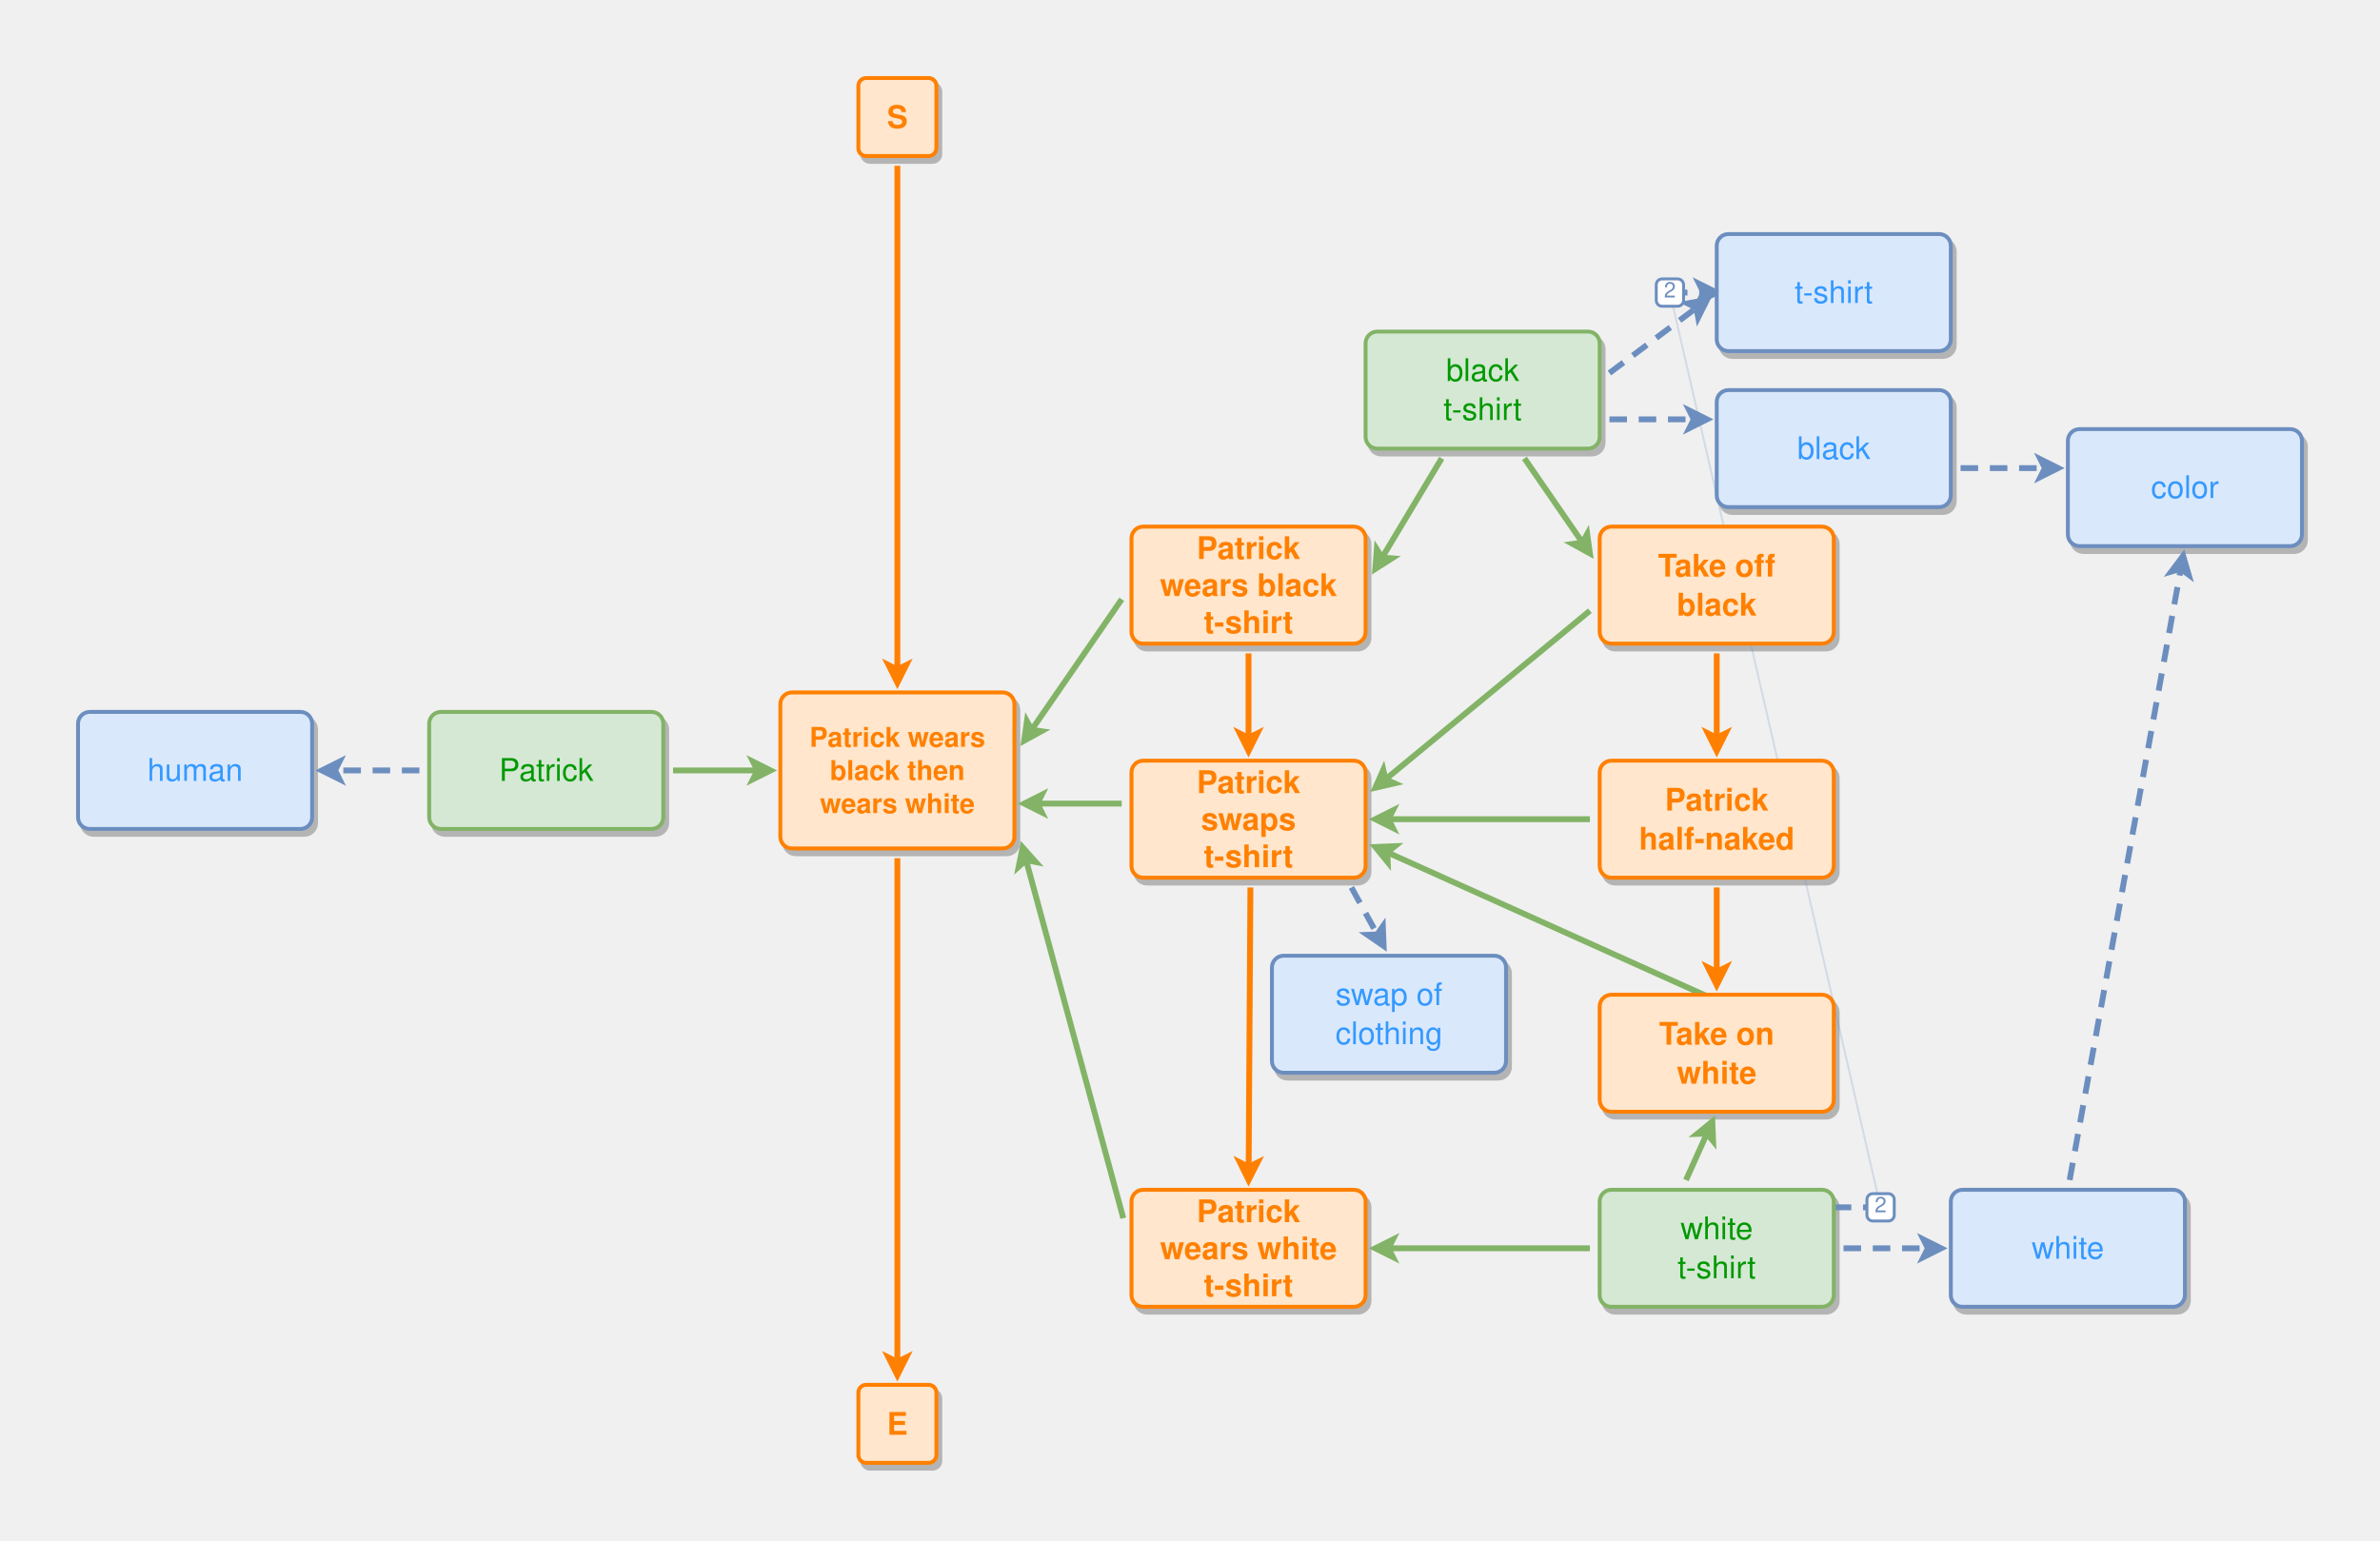
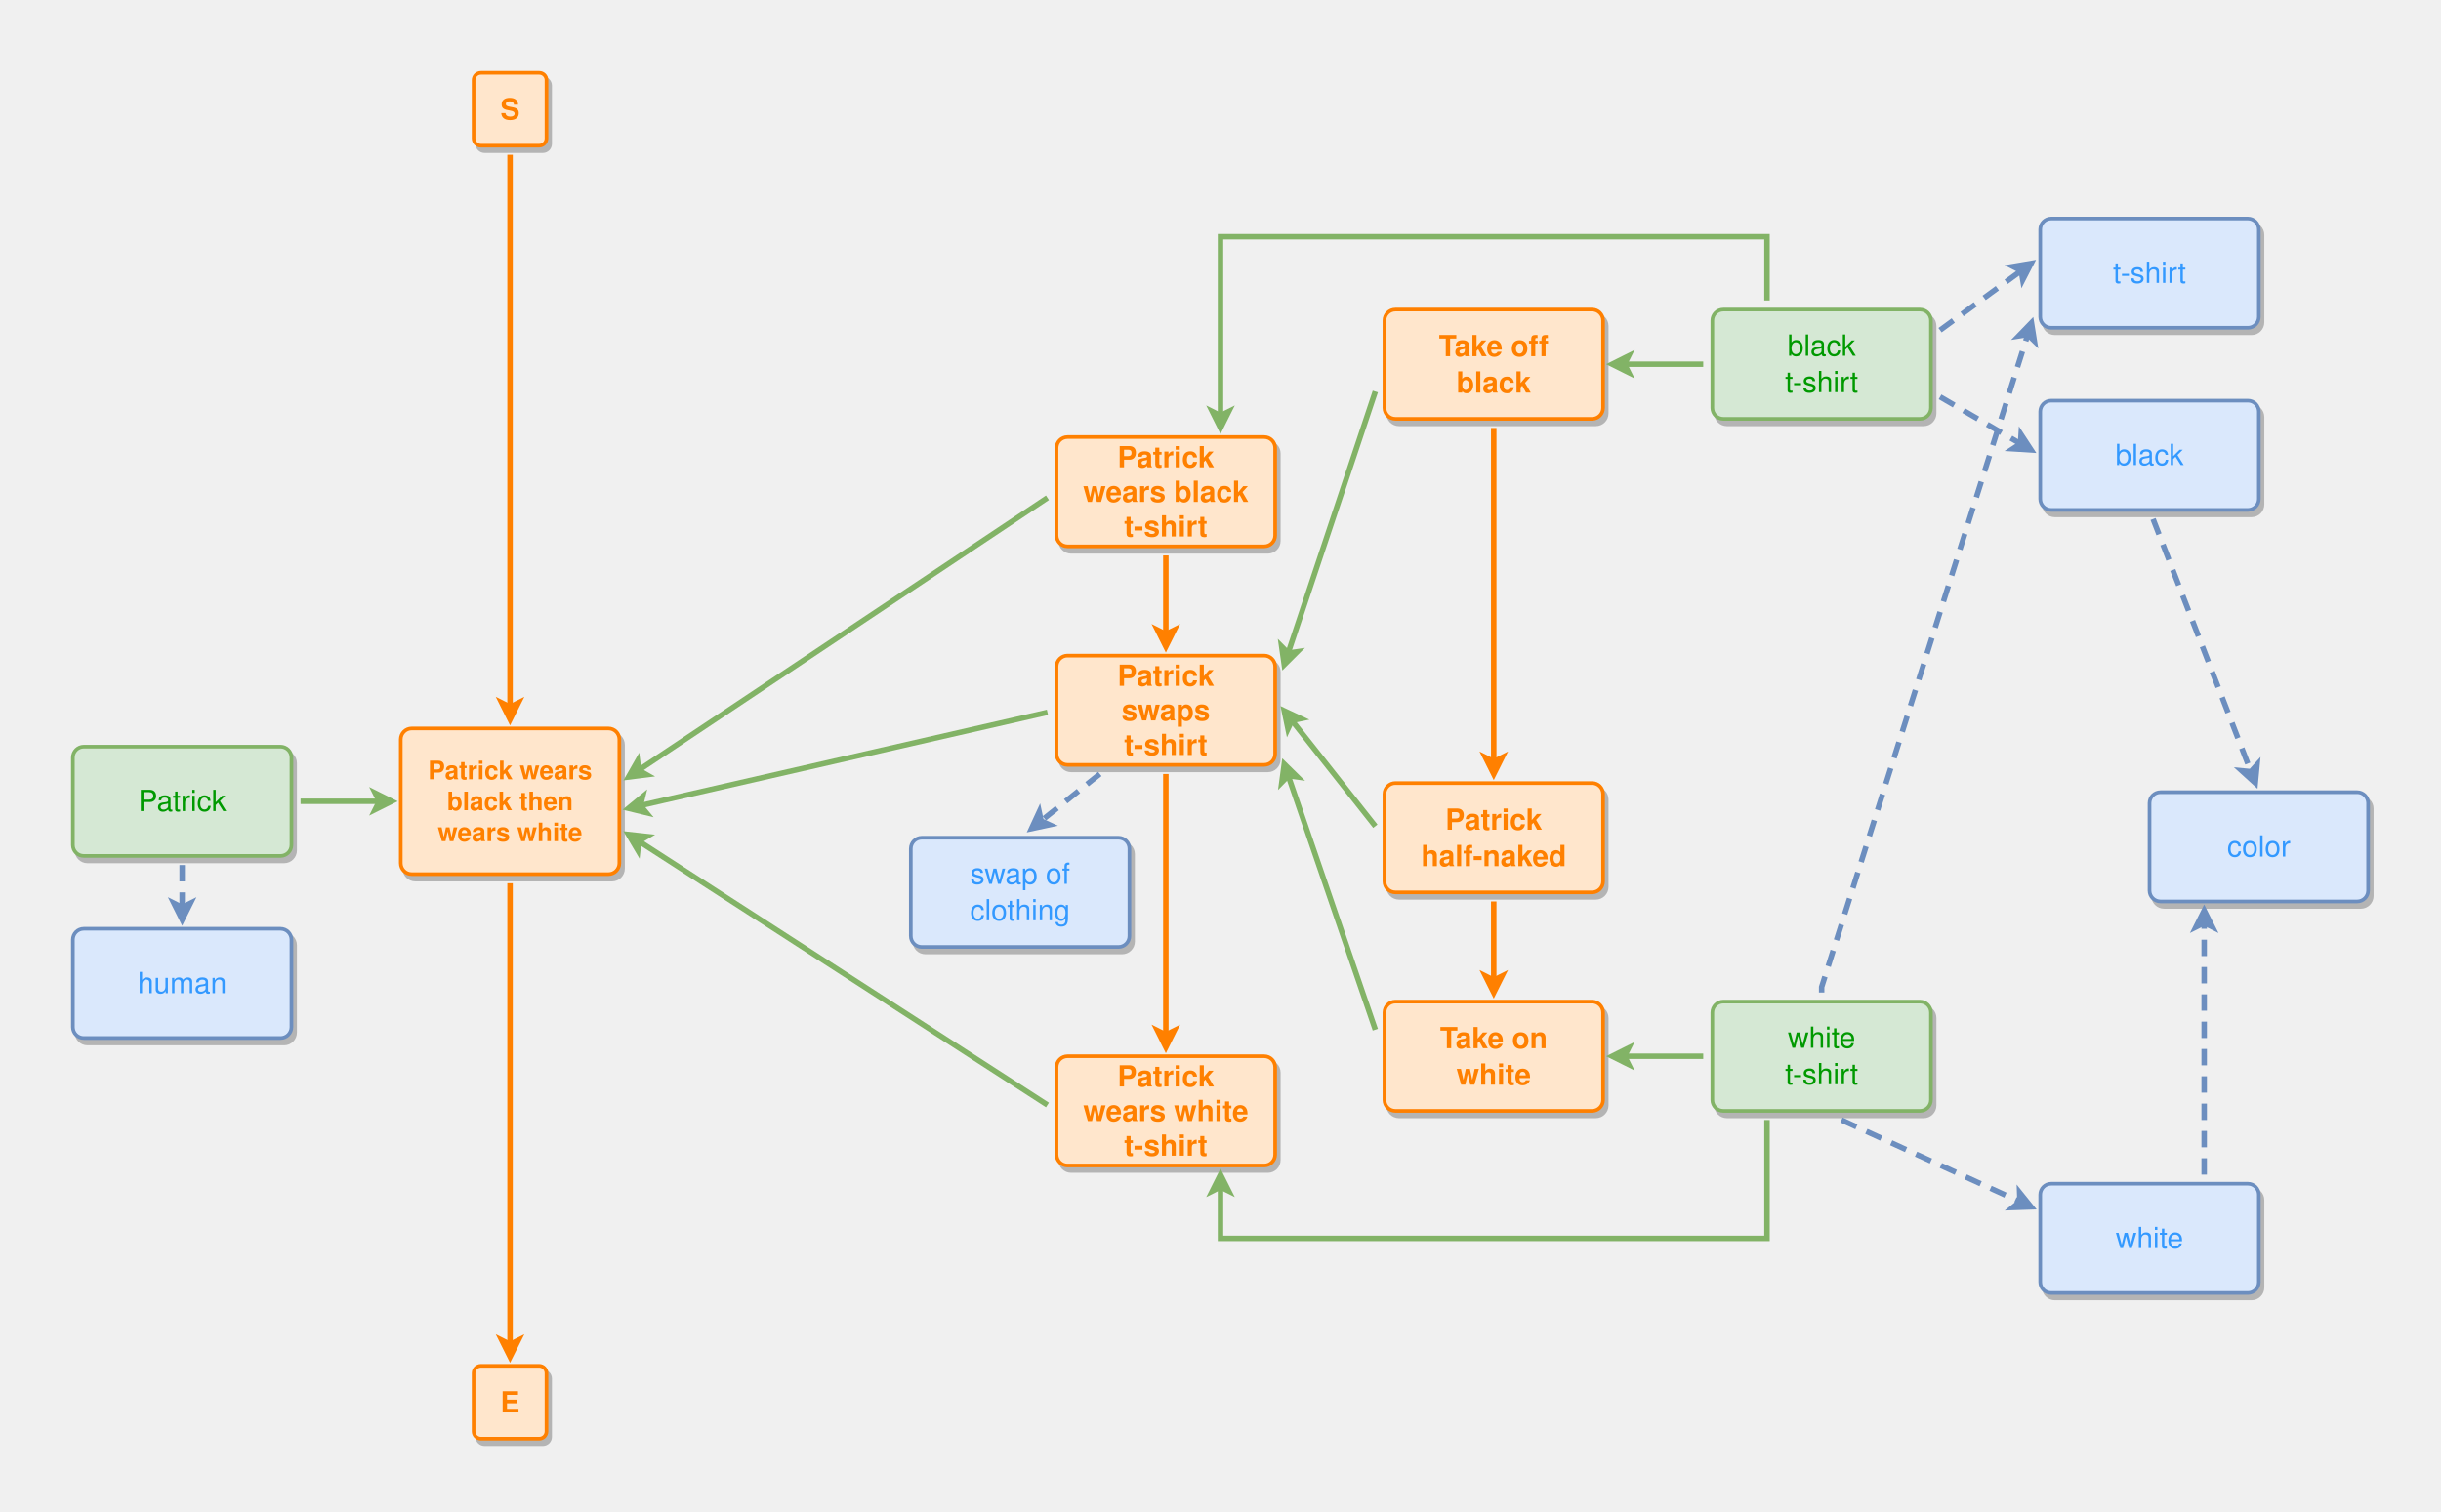
- <svg xmlns="http://www.w3.org/2000/svg" width="1220" height="790" viewBox="0 0 1220 790">
+ <svg xmlns="http://www.w3.org/2000/svg" width="1340" height="830" viewBox="0 0 1340 830">
  <defs>
  </defs>
  <g id="container-shells">
  </g>
  <g id="node-shadows">
-     <rect x="400" y="355" width="120" height="80" rx="6" ry="6" fill="#000000" stroke="#000000" stroke-width="2" opacity="0.25" transform="translate(2,3)" />
-     <rect x="652" y="490" width="120" height="60" rx="6" ry="6" fill="#000000" stroke="#000000" stroke-width="2" opacity="0.25" transform="translate(2,3)" />
-     <rect x="220" y="365" width="120" height="60" rx="6" ry="6" fill="#000000" stroke="#000000" stroke-width="2" opacity="0.25" transform="translate(2,3)" />
-     <rect x="40" y="365" width="120" height="60" rx="6" ry="6" fill="#000000" stroke="#000000" stroke-width="2" opacity="0.25" transform="translate(2,3)" />
-     <rect x="880" y="120" width="120" height="60" rx="6" ry="6" fill="#000000" stroke="#000000" stroke-width="2" opacity="0.25" transform="translate(2,3)" />
-     <rect x="880" y="200" width="120" height="60" rx="6" ry="6" fill="#000000" stroke="#000000" stroke-width="2" opacity="0.25" transform="translate(2,3)" />
-     <rect x="1000" y="610" width="120" height="60" rx="6" ry="6" fill="#000000" stroke="#000000" stroke-width="2" opacity="0.25" transform="translate(2,3)" />
-     <rect x="1060" y="220" width="120" height="60" rx="6" ry="6" fill="#000000" stroke="#000000" stroke-width="2" opacity="0.25" transform="translate(2,3)" />
-     <rect x="440" y="40" width="40" height="40" rx="4" ry="4" fill="#000000" stroke="#000000" stroke-width="2" opacity="0.25" transform="translate(2,3)" />
-     <rect x="440" y="710" width="40" height="40" rx="4" ry="4" fill="#000000" stroke="#000000" stroke-width="2" opacity="0.25" transform="translate(2,3)" />
-     <rect x="580" y="270" width="120" height="60" rx="6" ry="6" fill="#000000" stroke="#000000" stroke-width="2" opacity="0.25" transform="translate(2,3)" />
-     <rect x="580" y="390" width="120" height="60" rx="6" ry="6" fill="#000000" stroke="#000000" stroke-width="2" opacity="0.25" transform="translate(2,3)" />
-     <rect x="580" y="610" width="120" height="60" rx="6" ry="6" fill="#000000" stroke="#000000" stroke-width="2" opacity="0.25" transform="translate(2,3)" />
-     <rect x="700" y="170" width="120" height="60" rx="6" ry="6" fill="#000000" stroke="#000000" stroke-width="2" opacity="0.25" transform="translate(2,3)" />
-     <rect x="820" y="610" width="120" height="60" rx="6" ry="6" fill="#000000" stroke="#000000" stroke-width="2" opacity="0.25" transform="translate(2,3)" />
-     <rect x="820" y="270" width="120" height="60" rx="6" ry="6" fill="#000000" stroke="#000000" stroke-width="2" opacity="0.25" transform="translate(2,3)" />
-     <rect x="820" y="390" width="120" height="60" rx="6" ry="6" fill="#000000" stroke="#000000" stroke-width="2" opacity="0.25" transform="translate(2,3)" />
-     <rect x="820" y="510" width="120" height="60" rx="6" ry="6" fill="#000000" stroke="#000000" stroke-width="2" opacity="0.25" transform="translate(2,3)" />
+     <rect x="220" y="400" width="120" height="80" rx="6" ry="6" fill="#000000" stroke="#000000" stroke-width="2" opacity="0.25" transform="translate(2,3)" />
+     <rect x="500" y="460" width="120" height="60" rx="6" ry="6" fill="#000000" stroke="#000000" stroke-width="2" opacity="0.25" transform="translate(2,3)" />
+     <rect x="40" y="410" width="120" height="60" rx="6" ry="6" fill="#000000" stroke="#000000" stroke-width="2" opacity="0.25" transform="translate(2,3)" />
+     <rect x="40" y="510" width="120" height="60" rx="6" ry="6" fill="#000000" stroke="#000000" stroke-width="2" opacity="0.25" transform="translate(2,3)" />
+     <rect x="1120" y="120" width="120" height="60" rx="6" ry="6" fill="#000000" stroke="#000000" stroke-width="2" opacity="0.25" transform="translate(2,3)" />
+     <rect x="1120" y="220" width="120" height="60" rx="6" ry="6" fill="#000000" stroke="#000000" stroke-width="2" opacity="0.25" transform="translate(2,3)" />
+     <rect x="1120" y="650" width="120" height="60" rx="6" ry="6" fill="#000000" stroke="#000000" stroke-width="2" opacity="0.25" transform="translate(2,3)" />
+     <rect x="1180" y="435" width="120" height="60" rx="6" ry="6" fill="#000000" stroke="#000000" stroke-width="2" opacity="0.25" transform="translate(2,3)" />
+     <rect x="260" y="40" width="40" height="40" rx="4" ry="4" fill="#000000" stroke="#000000" stroke-width="2" opacity="0.25" transform="translate(2,3)" />
+     <rect x="260" y="750" width="40" height="40" rx="4" ry="4" fill="#000000" stroke="#000000" stroke-width="2" opacity="0.25" transform="translate(2,3)" />
+     <rect x="580" y="240" width="120" height="60" rx="6" ry="6" fill="#000000" stroke="#000000" stroke-width="2" opacity="0.25" transform="translate(2,3)" />
+     <rect x="580" y="360" width="120" height="60" rx="6" ry="6" fill="#000000" stroke="#000000" stroke-width="2" opacity="0.25" transform="translate(2,3)" />
+     <rect x="580" y="580" width="120" height="60" rx="6" ry="6" fill="#000000" stroke="#000000" stroke-width="2" opacity="0.25" transform="translate(2,3)" />
+     <rect x="940" y="170" width="120" height="60" rx="6" ry="6" fill="#000000" stroke="#000000" stroke-width="2" opacity="0.25" transform="translate(2,3)" />
+     <rect x="940" y="550" width="120" height="60" rx="6" ry="6" fill="#000000" stroke="#000000" stroke-width="2" opacity="0.25" transform="translate(2,3)" />
+     <rect x="760" y="170" width="120" height="60" rx="6" ry="6" fill="#000000" stroke="#000000" stroke-width="2" opacity="0.25" transform="translate(2,3)" />
+     <rect x="760" y="430" width="120" height="60" rx="6" ry="6" fill="#000000" stroke="#000000" stroke-width="2" opacity="0.25" transform="translate(2,3)" />
+     <rect x="760" y="550" width="120" height="60" rx="6" ry="6" fill="#000000" stroke="#000000" stroke-width="2" opacity="0.25" transform="translate(2,3)" />
  </g>
  <g id="edges">
-     <g class="edge" data-edge-idx="0" data-edge-base="leadsto" data-edge-from="1" data-edge-to="18">
-       <line x1="460.00" y1="440.00" x2="460.00" y2="698.25" stroke="#ff8000" stroke-width="3" />
-       <path d="M 460.00 705.00 L 455.50 696.00 L 460.00 698.25 L 464.50 696.00 Z" fill="#ff8000" stroke="#ff8000" stroke-width="3" stroke-miterlimit="10" />
+     <g class="edge" data-edge-idx="0" data-edge-base="leadsto" data-edge-from="2" data-edge-to="3">
+       <line x1="640.00" y1="305.00" x2="640.00" y2="348.25" stroke="#ff8000" stroke-width="3" />
+       <path d="M 640.00 355.00 L 635.50 346.00 L 640.00 348.25 L 644.50 346.00 Z" fill="#ff8000" stroke="#ff8000" stroke-width="3" stroke-miterlimit="10" />
    </g>
-     <g class="edge" data-edge-idx="1" data-edge-base="partof" data-edge-from="11" data-edge-to="1">
-       <line x1="345.00" y1="395.00" x2="388.25" y2="395.00" stroke="#82b366" stroke-width="3" />
-       <path d="M 395.00 395.00 L 386.00 399.50 L 388.25 395.00 L 386.00 390.50 Z" fill="#82b366" stroke="#82b366" stroke-width="3" stroke-miterlimit="10" />
+     <g class="edge" data-edge-idx="1" data-edge-base="leadsto" data-edge-from="3" data-edge-to="4">
+       <line x1="640.00" y1="425.00" x2="640.00" y2="568.25" stroke="#ff8000" stroke-width="3" />
+       <path d="M 640.00 575.00 L 635.50 566.00 L 640.00 568.25 L 644.50 566.00 Z" fill="#ff8000" stroke="#ff8000" stroke-width="3" stroke-miterlimit="10" />
    </g>
-     <g class="edge" data-edge-idx="2" data-edge-base="expresses" data-edge-from="11" data-edge-to="12">
-       <line x1="215.00" y1="395.00" x2="171.75" y2="395.00" stroke="#6c8ebf" stroke-width="3" stroke-dasharray="9 6" />
-       <path d="M 165.00 395.00 L 174.00 390.50 L 171.75 395.00 L 174.00 399.50 Z" fill="#6c8ebf" stroke="#6c8ebf" stroke-width="3" stroke-miterlimit="10" />
+     <g class="edge" data-edge-idx="2" data-edge-base="partof" data-edge-from="2" data-edge-to="1">
+       <line x1="575.00" y1="273.33" x2="350.62" y2="422.92" stroke="#82b366" stroke-width="3" />
+       <path d="M 345.00 426.67 L 349.99 417.93 L 350.62 422.92 L 354.98 425.42 Z" fill="#82b366" stroke="#82b366" stroke-width="3" stroke-miterlimit="10" />
    </g>
-     <g class="edge" data-edge-idx="3" data-edge-base="expresses" data-edge-from="14" data-edge-to="16">
-       <line x1="1005.00" y1="240.00" x2="1048.25" y2="240.00" stroke="#6c8ebf" stroke-width="3" stroke-dasharray="9 6" />
-       <path d="M 1055.00 240.00 L 1046.00 244.50 L 1048.25 240.00 L 1046.00 235.50 Z" fill="#6c8ebf" stroke="#6c8ebf" stroke-width="3" stroke-miterlimit="10" />
+     <g class="edge" data-edge-idx="3" data-edge-base="partof" data-edge-from="3" data-edge-to="1">
+       <line x1="575.00" y1="391.15" x2="351.58" y2="442.35" stroke="#82b366" stroke-width="3" />
+       <path d="M 345.00 443.85 L 352.77 437.46 L 351.58 442.35 L 354.78 446.23 Z" fill="#82b366" stroke="#82b366" stroke-width="3" stroke-miterlimit="10" />
    </g>
-     <g class="edge" data-edge-idx="4" data-edge-base="expresses" data-edge-from="15" data-edge-to="16">
-       <line x1="1060.91" y1="605.00" x2="1117.88" y2="291.64" stroke="#6c8ebf" stroke-width="3" stroke-dasharray="9 6" />
-       <path d="M 1119.09 285.00 L 1121.91 294.66 L 1117.88 291.64 L 1113.05 293.05 Z" fill="#6c8ebf" stroke="#6c8ebf" stroke-width="3" stroke-miterlimit="10" />
+     <g class="edge" data-edge-idx="4" data-edge-base="partof" data-edge-from="4" data-edge-to="1">
+       <line x1="575.00" y1="606.77" x2="350.67" y2="461.89" stroke="#82b366" stroke-width="3" />
+       <path d="M 345.00 458.23 L 355.00 459.33 L 350.67 461.89 L 350.12 466.89 Z" fill="#82b366" stroke="#82b366" stroke-width="3" stroke-miterlimit="10" />
    </g>
-     <g class="edge" data-edge-idx="5" data-edge-base="leadsto" data-edge-from="17" data-edge-to="1">
-       <line x1="460.00" y1="85.00" x2="460.00" y2="343.25" stroke="#ff8000" stroke-width="3" />
-       <path d="M 460.00 350.00 L 455.50 341.00 L 460.00 343.25 L 464.50 341.00 Z" fill="#ff8000" stroke="#ff8000" stroke-width="3" stroke-miterlimit="10" />
+     <g class="edge" data-edge-idx="5" data-edge-base="partof" data-edge-from="5" data-edge-to="2">
+       <polyline points="970.00,165.00 970,130 670,130 670.00,228.25" fill="none" stroke="#82b366" stroke-width="3" />
+       <path d="M 670.00 235.00 L 665.50 226.00 L 670.00 228.25 L 674.50 226.00 Z" fill="#82b366" stroke="#82b366" stroke-width="3" stroke-miterlimit="10" />
    </g>
-     <g class="edge" data-edge-idx="6" data-edge-base="partof" data-edge-from="2" data-edge-to="1">
-       <line x1="575.00" y1="307.25" x2="528.83" y2="374.19" stroke="#82b366" stroke-width="3" />
-       <path d="M 525.00 379.75 L 526.41 369.79 L 528.83 374.19 L 533.81 374.90 Z" fill="#82b366" stroke="#82b366" stroke-width="3" stroke-miterlimit="10" />
+     <g class="edge" data-edge-idx="6" data-edge-base="partof" data-edge-from="6" data-edge-to="4">
+       <polyline points="970.00,615.00 970,680 670,680 670.00,651.75" fill="none" stroke="#82b366" stroke-width="3" />
+       <path d="M 670.00 645.00 L 674.50 654.00 L 670.00 651.75 L 665.50 654.00 Z" fill="#82b366" stroke="#82b366" stroke-width="3" stroke-miterlimit="10" />
    </g>
-     <g class="edge" data-edge-idx="7" data-edge-base="leadsto" data-edge-from="2" data-edge-to="3">
-       <line x1="640.00" y1="335.00" x2="640.00" y2="378.25" stroke="#ff8000" stroke-width="3" />
-       <path d="M 640.00 385.00 L 635.50 376.00 L 640.00 378.25 L 644.50 376.00 Z" fill="#ff8000" stroke="#ff8000" stroke-width="3" stroke-miterlimit="10" />
+     <g class="edge" data-edge-idx="7" data-edge-base="partof" data-edge-from="7" data-edge-to="3">
+       <line x1="755.00" y1="215.00" x2="707.13" y2="358.60" stroke="#82b366" stroke-width="3" />
+       <path d="M 705.00 365.00 L 703.58 355.04 L 707.13 358.60 L 712.12 357.88 Z" fill="#82b366" stroke="#82b366" stroke-width="3" stroke-miterlimit="10" />
    </g>
-     <g class="edge" data-edge-idx="8" data-edge-base="partof" data-edge-from="3" data-edge-to="1">
-       <line x1="575.00" y1="412.00" x2="531.75" y2="412.00" stroke="#82b366" stroke-width="3" />
-       <path d="M 525.00 412.00 L 534.00 407.50 L 531.75 412.00 L 534.00 416.50 Z" fill="#82b366" stroke="#82b366" stroke-width="3" stroke-miterlimit="10" />
+     <g class="edge" data-edge-idx="8" data-edge-base="partof" data-edge-from="8" data-edge-to="3">
+       <line x1="755.00" y1="453.67" x2="709.18" y2="395.63" stroke="#82b366" stroke-width="3" />
+       <path d="M 705.00 390.33 L 714.11 394.61 L 709.18 395.63 L 707.04 400.19 Z" fill="#82b366" stroke="#82b366" stroke-width="3" stroke-miterlimit="10" />
    </g>
-     <g class="edge" data-edge-idx="9" data-edge-base="expresses" data-edge-from="3" data-edge-to="10">
-       <line x1="692.75" y1="455.00" x2="706.00" y2="479.09" stroke="#6c8ebf" stroke-width="3" stroke-dasharray="9 6" />
-       <path d="M 709.25 485.00 L 700.97 479.28 L 706.00 479.09 L 708.86 474.95 Z" fill="#6c8ebf" stroke="#6c8ebf" stroke-width="3" stroke-miterlimit="10" />
+     <g class="edge" data-edge-idx="9" data-edge-base="partof" data-edge-from="9" data-edge-to="3">
+       <line x1="755.00" y1="565.42" x2="707.19" y2="425.97" stroke="#82b366" stroke-width="3" />
+       <path d="M 705.00 419.58 L 712.18 426.64 L 707.19 425.97 L 703.66 429.56 Z" fill="#82b366" stroke="#82b366" stroke-width="3" stroke-miterlimit="10" />
    </g>
-     <g class="edge" data-edge-idx="10" data-edge-base="leadsto" data-edge-from="3" data-edge-to="4">
-       <line x1="640.97" y1="455.00" x2="640.07" y2="598.25" stroke="#ff8000" stroke-width="3" />
-       <path d="M 640.03 605.00 L 635.59 595.97 L 640.07 598.25 L 644.59 596.03 Z" fill="#ff8000" stroke="#ff8000" stroke-width="3" stroke-miterlimit="10" />
+     <g class="edge" data-edge-idx="10" data-edge-base="leadsto" data-edge-from="7" data-edge-to="8">
+       <line x1="820.00" y1="235.00" x2="820.00" y2="418.25" stroke="#ff8000" stroke-width="3" />
+       <path d="M 820.00 425.00 L 815.50 416.00 L 820.00 418.25 L 824.50 416.00 Z" fill="#ff8000" stroke="#ff8000" stroke-width="3" stroke-miterlimit="10" />
    </g>
-     <g class="edge" data-edge-idx="11" data-edge-base="partof" data-edge-from="4" data-edge-to="1">
-       <line x1="575.81" y1="624.56" x2="525.96" y2="440.96" stroke="#82b366" stroke-width="3" />
-       <path d="M 524.19 434.44 L 530.89 441.95 L 525.96 440.96 L 522.21 444.31 Z" fill="#82b366" stroke="#82b366" stroke-width="3" stroke-miterlimit="10" />
+     <g class="edge" data-edge-idx="11" data-edge-base="leadsto" data-edge-from="8" data-edge-to="9">
+       <line x1="820.00" y1="495.00" x2="820.00" y2="538.25" stroke="#ff8000" stroke-width="3" />
+       <path d="M 820.00 545.00 L 815.50 536.00 L 820.00 538.25 L 824.50 536.00 Z" fill="#ff8000" stroke="#ff8000" stroke-width="3" stroke-miterlimit="10" />
    </g>
-     <g class="edge" data-edge-idx="12" data-edge-base="expresses" data-edge-from="5" data-edge-to="13">
-       <line x1="825.00" y1="191.25" x2="869.60" y2="157.80" stroke="#6c8ebf" stroke-width="3" stroke-dasharray="9 6" />
-       <path d="M 875.00 153.75 L 870.50 162.75 L 869.60 157.80 L 865.10 155.55 Z" fill="#6c8ebf" stroke="#6c8ebf" stroke-width="3" stroke-miterlimit="10" />
+     <g class="edge" data-edge-idx="12" data-edge-base="expresses" data-edge-from="3" data-edge-to="10">
+       <line x1="603.75" y1="425.00" x2="571.52" y2="450.78" stroke="#6c8ebf" stroke-width="3" stroke-dasharray="9 6" />
+       <path d="M 566.25 455.00 L 570.47 445.86 L 571.52 450.78 L 576.09 452.89 Z" fill="#6c8ebf" stroke="#6c8ebf" stroke-width="3" stroke-miterlimit="10" />
    </g>
-     <g class="edge" data-edge-idx="13" data-edge-base="expresses" data-edge-from="5" data-edge-to="14">
-       <line x1="825.00" y1="215.00" x2="868.25" y2="215.00" stroke="#6c8ebf" stroke-width="3" stroke-dasharray="9 6" />
-       <path d="M 875.00 215.00 L 866.00 219.50 L 868.25 215.00 L 866.00 210.50 Z" fill="#6c8ebf" stroke="#6c8ebf" stroke-width="3" stroke-miterlimit="10" />
+     <g class="edge" data-edge-idx="13" data-edge-base="partof" data-edge-from="11" data-edge-to="1">
+       <line x1="165.00" y1="440.00" x2="208.25" y2="440.00" stroke="#82b366" stroke-width="3" />
+       <path d="M 215.00 440.00 L 206.00 444.50 L 208.25 440.00 L 206.00 435.50 Z" fill="#82b366" stroke="#82b366" stroke-width="3" stroke-miterlimit="10" />
    </g>
-     <g class="edge" data-edge-idx="14" data-edge-base="partof" data-edge-from="5" data-edge-to="2">
-       <line x1="739.00" y1="235.00" x2="708.47" y2="285.88" stroke="#82b366" stroke-width="3" />
-       <path d="M 705.00 291.67 L 705.77 281.63 L 708.47 285.88 L 713.49 286.26 Z" fill="#82b366" stroke="#82b366" stroke-width="3" stroke-miterlimit="10" />
+     <g class="edge" data-edge-idx="14" data-edge-base="expresses" data-edge-from="11" data-edge-to="12">
+       <line x1="100.00" y1="475.00" x2="100.00" y2="498.25" stroke="#6c8ebf" stroke-width="3" stroke-dasharray="9 6" />
+       <path d="M 100.00 505.00 L 95.50 496.00 L 100.00 498.25 L 104.50 496.00 Z" fill="#6c8ebf" stroke="#6c8ebf" stroke-width="3" stroke-miterlimit="10" />
    </g>
    <g class="edge" data-edge-idx="15" data-edge-base="partof" data-edge-from="5" data-edge-to="7">
-       <line x1="781.44" y1="235.00" x2="811.17" y2="278.18" stroke="#82b366" stroke-width="3" />
-       <path d="M 815.00 283.74 L 806.19 278.88 L 811.17 278.18 L 813.60 273.77 Z" fill="#82b366" stroke="#82b366" stroke-width="3" stroke-miterlimit="10" />
+       <line x1="935.00" y1="200.00" x2="891.75" y2="200.00" stroke="#82b366" stroke-width="3" />
+       <path d="M 885.00 200.00 L 894.00 195.50 L 891.75 200.00 L 894.00 204.50 Z" fill="#82b366" stroke="#82b366" stroke-width="3" stroke-miterlimit="10" />
    </g>
-     <g class="edge" data-edge-idx="16" data-edge-base="expresses" data-edge-from="6" data-edge-to="13">
-       <line class="edge-ghost" x1="964.00" y1="619.00" x2="856.00" y2="150.00" stroke="#6c8ebf" stroke-width="1" stroke-opacity="0.22" />
-       <g class="edge-full" opacity="0">
-         <line x1="964.00" y1="619.00" x2="856.00" y2="150.00" stroke="#6c8ebf" stroke-width="3" stroke-dasharray="9 6" />
-       </g>
-       <g class="edge-stub" data-stub-end="source">
-         <line x1="940.00" y1="619.00" x2="964.00" y2="619.00" stroke="#6c8ebf" stroke-width="3" stroke-dasharray="9 6" />
-         <g class="edge-badge">
-           <rect x="957.00" y="612.00" width="14.00" height="14.00" rx="3" fill="#ffffff" stroke="#6c8ebf" stroke-width="1.5" />
-           <text x="964.00" y="619.00" text-anchor="middle" dominant-baseline="central" font-size="11" font-family="Helvetica,Arial,sans-serif" fill="#6c8ebf">2</text>
-         </g>
-       </g>
-       <g class="edge-stub" data-stub-end="target">
-         <line x1="856.00" y1="150.00" x2="873.25" y2="150.00" stroke="#6c8ebf" stroke-width="3" stroke-dasharray="9 6" />
-         <path d="M 880.00 150.00 L 871.00 154.50 L 873.25 150.00 L 871.00 145.50 Z" fill="#6c8ebf" stroke="#6c8ebf" stroke-width="3" stroke-miterlimit="10" />
-         <g class="edge-badge">
-           <rect x="849.00" y="143.00" width="14.00" height="14.00" rx="3" fill="#ffffff" stroke="#6c8ebf" stroke-width="1.5" />
-           <text x="856.00" y="150.00" text-anchor="middle" dominant-baseline="central" font-size="11" font-family="Helvetica,Arial,sans-serif" fill="#6c8ebf">2</text>
-         </g>
-       </g>
+     <g class="edge" data-edge-idx="16" data-edge-base="partof" data-edge-from="6" data-edge-to="9">
+       <line x1="935.00" y1="580.00" x2="891.75" y2="580.00" stroke="#82b366" stroke-width="3" />
+       <path d="M 885.00 580.00 L 894.00 575.50 L 891.75 580.00 L 894.00 584.50 Z" fill="#82b366" stroke="#82b366" stroke-width="3" stroke-miterlimit="10" />
    </g>
-     <g class="edge" data-edge-idx="17" data-edge-base="expresses" data-edge-from="6" data-edge-to="15">
-       <line x1="945.00" y1="640.00" x2="988.25" y2="640.00" stroke="#6c8ebf" stroke-width="3" stroke-dasharray="9 6" />
-       <path d="M 995.00 640.00 L 986.00 644.50 L 988.25 640.00 L 986.00 635.50 Z" fill="#6c8ebf" stroke="#6c8ebf" stroke-width="3" stroke-miterlimit="10" />
+     <g class="edge" data-edge-idx="17" data-edge-base="expresses" data-edge-from="5" data-edge-to="13">
+       <line x1="1065.00" y1="181.33" x2="1109.56" y2="148.66" stroke="#6c8ebf" stroke-width="3" stroke-dasharray="9 6" />
+       <path d="M 1115.00 144.67 L 1110.40 153.62 L 1109.56 148.66 L 1105.08 146.36 Z" fill="#6c8ebf" stroke="#6c8ebf" stroke-width="3" stroke-miterlimit="10" />
    </g>
-     <g class="edge" data-edge-idx="18" data-edge-base="partof" data-edge-from="6" data-edge-to="4">
-       <line x1="815.00" y1="640.00" x2="711.75" y2="640.00" stroke="#82b366" stroke-width="3" />
-       <path d="M 705.00 640.00 L 714.00 635.50 L 711.75 640.00 L 714.00 644.50 Z" fill="#82b366" stroke="#82b366" stroke-width="3" stroke-miterlimit="10" />
+     <g class="edge" data-edge-idx="18" data-edge-base="expresses" data-edge-from="5" data-edge-to="14">
+       <line x1="1065.00" y1="217.92" x2="1109.17" y2="243.68" stroke="#6c8ebf" stroke-width="3" stroke-dasharray="9 6" />
+       <path d="M 1115.00 247.08 L 1104.96 246.44 L 1109.17 243.68 L 1109.49 238.66 Z" fill="#6c8ebf" stroke="#6c8ebf" stroke-width="3" stroke-miterlimit="10" />
    </g>
-     <g class="edge" data-edge-idx="19" data-edge-base="partof" data-edge-from="6" data-edge-to="9">
-       <line x1="864.25" y1="605.00" x2="874.98" y2="581.16" stroke="#82b366" stroke-width="3" />
-       <path d="M 877.75 575.00 L 878.16 585.05 L 874.98 581.16 L 869.95 581.36 Z" fill="#82b366" stroke="#82b366" stroke-width="3" stroke-miterlimit="10" />
+     <g class="edge" data-edge-idx="19" data-edge-base="expresses" data-edge-from="6" data-edge-to="13">
+       <polyline points="1000.00,545.00 1000,542 1113.15,183.69" fill="none" stroke="#6c8ebf" stroke-width="3" stroke-dasharray="9 6" />
+       <path d="M 1115.18 177.26 L 1116.76 187.19 L 1113.15 183.69 L 1108.18 184.48 Z" fill="#6c8ebf" stroke="#6c8ebf" stroke-width="3" stroke-miterlimit="10" />
    </g>
-     <g class="edge" data-edge-idx="20" data-edge-base="partof" data-edge-from="7" data-edge-to="3">
-       <line x1="815.00" y1="313.12" x2="710.21" y2="399.58" stroke="#82b366" stroke-width="3" />
-       <path d="M 705.00 403.88 L 709.08 394.68 L 710.21 399.58 L 714.81 401.62 Z" fill="#82b366" stroke="#82b366" stroke-width="3" stroke-miterlimit="10" />
+     <g class="edge" data-edge-idx="20" data-edge-base="expresses" data-edge-from="6" data-edge-to="15">
+       <line x1="1010.91" y1="615.00" x2="1108.86" y2="659.90" stroke="#6c8ebf" stroke-width="3" stroke-dasharray="9 6" />
+       <path d="M 1115.00 662.71 L 1104.94 663.05 L 1108.86 659.90 L 1108.69 654.87 Z" fill="#6c8ebf" stroke="#6c8ebf" stroke-width="3" stroke-miterlimit="10" />
    </g>
-     <g class="edge" data-edge-idx="21" data-edge-base="leadsto" data-edge-from="7" data-edge-to="8">
-       <line x1="880.00" y1="335.00" x2="880.00" y2="378.25" stroke="#ff8000" stroke-width="3" />
-       <path d="M 880.00 385.00 L 875.50 376.00 L 880.00 378.25 L 884.50 376.00 Z" fill="#ff8000" stroke="#ff8000" stroke-width="3" stroke-miterlimit="10" />
+     <g class="edge" data-edge-idx="21" data-edge-base="expresses" data-edge-from="14" data-edge-to="16">
+       <line x1="1181.94" y1="285.00" x2="1235.63" y2="423.71" stroke="#6c8ebf" stroke-width="3" stroke-dasharray="9 6" />
+       <path d="M 1238.06 430.00 L 1230.62 423.23 L 1235.63 423.71 L 1239.01 419.98 Z" fill="#6c8ebf" stroke="#6c8ebf" stroke-width="3" stroke-miterlimit="10" />
    </g>
-     <g class="edge" data-edge-idx="22" data-edge-base="partof" data-edge-from="8" data-edge-to="3">
-       <line x1="815.00" y1="420.00" x2="711.75" y2="420.00" stroke="#82b366" stroke-width="3" />
-       <path d="M 705.00 420.00 L 714.00 415.50 L 711.75 420.00 L 714.00 424.50 Z" fill="#82b366" stroke="#82b366" stroke-width="3" stroke-miterlimit="10" />
+     <g class="edge" data-edge-idx="22" data-edge-base="expresses" data-edge-from="15" data-edge-to="16">
+       <line x1="1210.00" y1="645.00" x2="1210.00" y2="506.75" stroke="#6c8ebf" stroke-width="3" stroke-dasharray="9 6" />
+       <path d="M 1210.00 500.00 L 1214.50 509.00 L 1210.00 506.75 L 1205.50 509.00 Z" fill="#6c8ebf" stroke="#6c8ebf" stroke-width="3" stroke-miterlimit="10" />
    </g>
-     <g class="edge" data-edge-idx="23" data-edge-base="leadsto" data-edge-from="8" data-edge-to="9">
-       <line x1="880.00" y1="455.00" x2="880.00" y2="498.25" stroke="#ff8000" stroke-width="3" />
-       <path d="M 880.00 505.00 L 875.50 496.00 L 880.00 498.25 L 884.50 496.00 Z" fill="#ff8000" stroke="#ff8000" stroke-width="3" stroke-miterlimit="10" />
+     <g class="edge" data-edge-idx="23" data-edge-base="leadsto" data-edge-from="17" data-edge-to="1">
+       <line x1="280.00" y1="85.00" x2="280.00" y2="388.25" stroke="#ff8000" stroke-width="3" />
+       <path d="M 280.00 395.00 L 275.50 386.00 L 280.00 388.25 L 284.50 386.00 Z" fill="#ff8000" stroke="#ff8000" stroke-width="3" stroke-miterlimit="10" />
    </g>
-     <g class="edge" data-edge-idx="24" data-edge-base="partof" data-edge-from="9" data-edge-to="3">
-       <line x1="935.00" y1="537.75" x2="711.16" y2="437.02" stroke="#82b366" stroke-width="3" />
-       <path d="M 705.00 434.25 L 715.05 433.84 L 711.16 437.02 L 711.36 442.05 Z" fill="#82b366" stroke="#82b366" stroke-width="3" stroke-miterlimit="10" />
+     <g class="edge" data-edge-idx="24" data-edge-base="leadsto" data-edge-from="1" data-edge-to="18">
+       <line x1="280.00" y1="485.00" x2="280.00" y2="738.25" stroke="#ff8000" stroke-width="3" />
+       <path d="M 280.00 745.00 L 275.50 736.00 L 280.00 738.25 L 284.50 736.00 Z" fill="#ff8000" stroke="#ff8000" stroke-width="3" stroke-miterlimit="10" />
    </g>
  </g>
  <g id="nodes">
-     <rect x="400" y="355" width="120" height="80" rx="6" ry="6" fill="#ffe6cc" stroke="#ff8000" stroke-width="2" />
-     <text x="460" y="378" text-anchor="middle" dominant-baseline="middle" font-family="Helvetica,Inter,Segoe UI,Arial" font-size="14" font-weight="bold" fill="#ff8000">Patrick wears</text>
-     <text x="460" y="395" text-anchor="middle" dominant-baseline="middle" font-family="Helvetica,Inter,Segoe UI,Arial" font-size="14" font-weight="bold" fill="#ff8000">black then</text>
-     <text x="460" y="412" text-anchor="middle" dominant-baseline="middle" font-family="Helvetica,Inter,Segoe UI,Arial" font-size="14" font-weight="bold" fill="#ff8000">wears white</text>
-     <rect x="652" y="490" width="120" height="60" rx="6" ry="6" fill="#dae8fc" stroke="#6c8ebf" stroke-width="2" />
-     <text x="712" y="510" text-anchor="middle" dominant-baseline="middle" font-family="Helvetica,Inter,Segoe UI,Arial" font-size="16" font-weight="normal" fill="#3399ff">swap of</text>
-     <text x="712" y="530" text-anchor="middle" dominant-baseline="middle" font-family="Helvetica,Inter,Segoe UI,Arial" font-size="16" font-weight="normal" fill="#3399ff">clothing</text>
-     <rect x="220" y="365" width="120" height="60" rx="6" ry="6" fill="#d5e8d4" stroke="#82b366" stroke-width="2" />
-     <text x="280" y="395" text-anchor="middle" dominant-baseline="middle" font-family="Helvetica,Inter,Segoe UI,Arial" font-size="16" font-weight="normal" fill="#009900">Patrick</text>
-     <rect x="40" y="365" width="120" height="60" rx="6" ry="6" fill="#dae8fc" stroke="#6c8ebf" stroke-width="2" />
-     <text x="100" y="395" text-anchor="middle" dominant-baseline="middle" font-family="Helvetica,Inter,Segoe UI,Arial" font-size="16" font-weight="normal" fill="#3399ff">human</text>
-     <rect x="880" y="120" width="120" height="60" rx="6" ry="6" fill="#dae8fc" stroke="#6c8ebf" stroke-width="2" />
-     <text x="940" y="150" text-anchor="middle" dominant-baseline="middle" font-family="Helvetica,Inter,Segoe UI,Arial" font-size="16" font-weight="normal" fill="#3399ff">t-shirt</text>
-     <rect x="880" y="200" width="120" height="60" rx="6" ry="6" fill="#dae8fc" stroke="#6c8ebf" stroke-width="2" />
-     <text x="940" y="230" text-anchor="middle" dominant-baseline="middle" font-family="Helvetica,Inter,Segoe UI,Arial" font-size="16" font-weight="normal" fill="#3399ff">black</text>
-     <rect x="1000" y="610" width="120" height="60" rx="6" ry="6" fill="#dae8fc" stroke="#6c8ebf" stroke-width="2" />
-     <text x="1060" y="640" text-anchor="middle" dominant-baseline="middle" font-family="Helvetica,Inter,Segoe UI,Arial" font-size="16" font-weight="normal" fill="#3399ff">white</text>
-     <rect x="1060" y="220" width="120" height="60" rx="6" ry="6" fill="#dae8fc" stroke="#6c8ebf" stroke-width="2" />
-     <text x="1120" y="250" text-anchor="middle" dominant-baseline="middle" font-family="Helvetica,Inter,Segoe UI,Arial" font-size="16" font-weight="normal" fill="#3399ff">color</text>
-     <rect x="440" y="40" width="40" height="40" rx="4" ry="4" fill="#ffe6cc" stroke="#ff8000" stroke-width="2" />
-     <text x="460" y="60" text-anchor="middle" dominant-baseline="middle" font-family="Helvetica,Inter,Segoe UI,Arial" font-size="16" font-weight="bold" fill="#ff8000">S</text>
-     <rect x="440" y="710" width="40" height="40" rx="4" ry="4" fill="#ffe6cc" stroke="#ff8000" stroke-width="2" />
-     <text x="460" y="730" text-anchor="middle" dominant-baseline="middle" font-family="Helvetica,Inter,Segoe UI,Arial" font-size="16" font-weight="bold" fill="#ff8000">E</text>
-     <rect x="580" y="270" width="120" height="60" rx="6" ry="6" fill="#ffe6cc" stroke="#ff8000" stroke-width="2" />
-     <text x="640" y="281" text-anchor="middle" dominant-baseline="middle" font-family="Helvetica,Inter,Segoe UI,Arial" font-size="16" font-weight="bold" fill="#ff8000">Patrick</text>
-     <text x="640" y="300" text-anchor="middle" dominant-baseline="middle" font-family="Helvetica,Inter,Segoe UI,Arial" font-size="16" font-weight="bold" fill="#ff8000">wears black</text>
-     <text x="640" y="319" text-anchor="middle" dominant-baseline="middle" font-family="Helvetica,Inter,Segoe UI,Arial" font-size="16" font-weight="bold" fill="#ff8000">t-shirt</text>
-     <rect x="580" y="390" width="120" height="60" rx="6" ry="6" fill="#ffe6cc" stroke="#ff8000" stroke-width="2" />
-     <text x="640" y="401" text-anchor="middle" dominant-baseline="middle" font-family="Helvetica,Inter,Segoe UI,Arial" font-size="16" font-weight="bold" fill="#ff8000">Patrick</text>
-     <text x="640" y="420" text-anchor="middle" dominant-baseline="middle" font-family="Helvetica,Inter,Segoe UI,Arial" font-size="16" font-weight="bold" fill="#ff8000">swaps</text>
-     <text x="640" y="439" text-anchor="middle" dominant-baseline="middle" font-family="Helvetica,Inter,Segoe UI,Arial" font-size="16" font-weight="bold" fill="#ff8000">t-shirt</text>
-     <rect x="580" y="610" width="120" height="60" rx="6" ry="6" fill="#ffe6cc" stroke="#ff8000" stroke-width="2" />
-     <text x="640" y="621" text-anchor="middle" dominant-baseline="middle" font-family="Helvetica,Inter,Segoe UI,Arial" font-size="16" font-weight="bold" fill="#ff8000">Patrick</text>
-     <text x="640" y="640" text-anchor="middle" dominant-baseline="middle" font-family="Helvetica,Inter,Segoe UI,Arial" font-size="16" font-weight="bold" fill="#ff8000">wears white</text>
-     <text x="640" y="659" text-anchor="middle" dominant-baseline="middle" font-family="Helvetica,Inter,Segoe UI,Arial" font-size="16" font-weight="bold" fill="#ff8000">t-shirt</text>
-     <rect x="700" y="170" width="120" height="60" rx="6" ry="6" fill="#d5e8d4" stroke="#82b366" stroke-width="2" />
-     <text x="760" y="190" text-anchor="middle" dominant-baseline="middle" font-family="Helvetica,Inter,Segoe UI,Arial" font-size="16" font-weight="normal" fill="#009900">black</text>
-     <text x="760" y="210" text-anchor="middle" dominant-baseline="middle" font-family="Helvetica,Inter,Segoe UI,Arial" font-size="16" font-weight="normal" fill="#009900">t-shirt</text>
-     <rect x="820" y="610" width="120" height="60" rx="6" ry="6" fill="#d5e8d4" stroke="#82b366" stroke-width="2" />
-     <text x="880" y="630" text-anchor="middle" dominant-baseline="middle" font-family="Helvetica,Inter,Segoe UI,Arial" font-size="16" font-weight="normal" fill="#009900">white</text>
-     <text x="880" y="650" text-anchor="middle" dominant-baseline="middle" font-family="Helvetica,Inter,Segoe UI,Arial" font-size="16" font-weight="normal" fill="#009900">t-shirt</text>
-     <rect x="820" y="270" width="120" height="60" rx="6" ry="6" fill="#ffe6cc" stroke="#ff8000" stroke-width="2" />
-     <text x="880" y="290" text-anchor="middle" dominant-baseline="middle" font-family="Helvetica,Inter,Segoe UI,Arial" font-size="16" font-weight="bold" fill="#ff8000">Take off</text>
-     <text x="880" y="310" text-anchor="middle" dominant-baseline="middle" font-family="Helvetica,Inter,Segoe UI,Arial" font-size="16" font-weight="bold" fill="#ff8000">black</text>
-     <rect x="820" y="390" width="120" height="60" rx="6" ry="6" fill="#ffe6cc" stroke="#ff8000" stroke-width="2" />
-     <text x="880" y="410" text-anchor="middle" dominant-baseline="middle" font-family="Helvetica,Inter,Segoe UI,Arial" font-size="16" font-weight="bold" fill="#ff8000">Patrick</text>
-     <text x="880" y="430" text-anchor="middle" dominant-baseline="middle" font-family="Helvetica,Inter,Segoe UI,Arial" font-size="16" font-weight="bold" fill="#ff8000">half-naked</text>
-     <rect x="820" y="510" width="120" height="60" rx="6" ry="6" fill="#ffe6cc" stroke="#ff8000" stroke-width="2" />
-     <text x="880" y="530" text-anchor="middle" dominant-baseline="middle" font-family="Helvetica,Inter,Segoe UI,Arial" font-size="16" font-weight="bold" fill="#ff8000">Take on</text>
-     <text x="880" y="550" text-anchor="middle" dominant-baseline="middle" font-family="Helvetica,Inter,Segoe UI,Arial" font-size="16" font-weight="bold" fill="#ff8000">white</text>
+     <rect x="220" y="400" width="120" height="80" rx="6" ry="6" fill="#ffe6cc" stroke="#ff8000" stroke-width="2" />
+     <text x="280" y="423" text-anchor="middle" dominant-baseline="middle" font-family="Helvetica,Inter,Segoe UI,Arial" font-size="14" font-weight="bold" fill="#ff8000">Patrick wears</text>
+     <text x="280" y="440" text-anchor="middle" dominant-baseline="middle" font-family="Helvetica,Inter,Segoe UI,Arial" font-size="14" font-weight="bold" fill="#ff8000">black then</text>
+     <text x="280" y="457" text-anchor="middle" dominant-baseline="middle" font-family="Helvetica,Inter,Segoe UI,Arial" font-size="14" font-weight="bold" fill="#ff8000">wears white</text>
+     <rect x="500" y="460" width="120" height="60" rx="6" ry="6" fill="#dae8fc" stroke="#6c8ebf" stroke-width="2" />
+     <text x="560" y="480" text-anchor="middle" dominant-baseline="middle" font-family="Helvetica,Inter,Segoe UI,Arial" font-size="16" font-weight="normal" fill="#3399ff">swap of</text>
+     <text x="560" y="500" text-anchor="middle" dominant-baseline="middle" font-family="Helvetica,Inter,Segoe UI,Arial" font-size="16" font-weight="normal" fill="#3399ff">clothing</text>
+     <rect x="40" y="410" width="120" height="60" rx="6" ry="6" fill="#d5e8d4" stroke="#82b366" stroke-width="2" />
+     <text x="100" y="440" text-anchor="middle" dominant-baseline="middle" font-family="Helvetica,Inter,Segoe UI,Arial" font-size="16" font-weight="normal" fill="#009900">Patrick</text>
+     <rect x="40" y="510" width="120" height="60" rx="6" ry="6" fill="#dae8fc" stroke="#6c8ebf" stroke-width="2" />
+     <text x="100" y="540" text-anchor="middle" dominant-baseline="middle" font-family="Helvetica,Inter,Segoe UI,Arial" font-size="16" font-weight="normal" fill="#3399ff">human</text>
+     <rect x="1120" y="120" width="120" height="60" rx="6" ry="6" fill="#dae8fc" stroke="#6c8ebf" stroke-width="2" />
+     <text x="1180" y="150" text-anchor="middle" dominant-baseline="middle" font-family="Helvetica,Inter,Segoe UI,Arial" font-size="16" font-weight="normal" fill="#3399ff">t-shirt</text>
+     <rect x="1120" y="220" width="120" height="60" rx="6" ry="6" fill="#dae8fc" stroke="#6c8ebf" stroke-width="2" />
+     <text x="1180" y="250" text-anchor="middle" dominant-baseline="middle" font-family="Helvetica,Inter,Segoe UI,Arial" font-size="16" font-weight="normal" fill="#3399ff">black</text>
+     <rect x="1120" y="650" width="120" height="60" rx="6" ry="6" fill="#dae8fc" stroke="#6c8ebf" stroke-width="2" />
+     <text x="1180" y="680" text-anchor="middle" dominant-baseline="middle" font-family="Helvetica,Inter,Segoe UI,Arial" font-size="16" font-weight="normal" fill="#3399ff">white</text>
+     <rect x="1180" y="435" width="120" height="60" rx="6" ry="6" fill="#dae8fc" stroke="#6c8ebf" stroke-width="2" />
+     <text x="1240" y="465" text-anchor="middle" dominant-baseline="middle" font-family="Helvetica,Inter,Segoe UI,Arial" font-size="16" font-weight="normal" fill="#3399ff">color</text>
+     <rect x="260" y="40" width="40" height="40" rx="4" ry="4" fill="#ffe6cc" stroke="#ff8000" stroke-width="2" />
+     <text x="280" y="60" text-anchor="middle" dominant-baseline="middle" font-family="Helvetica,Inter,Segoe UI,Arial" font-size="16" font-weight="bold" fill="#ff8000">S</text>
+     <rect x="260" y="750" width="40" height="40" rx="4" ry="4" fill="#ffe6cc" stroke="#ff8000" stroke-width="2" />
+     <text x="280" y="770" text-anchor="middle" dominant-baseline="middle" font-family="Helvetica,Inter,Segoe UI,Arial" font-size="16" font-weight="bold" fill="#ff8000">E</text>
+     <rect x="580" y="240" width="120" height="60" rx="6" ry="6" fill="#ffe6cc" stroke="#ff8000" stroke-width="2" />
+     <text x="640" y="251" text-anchor="middle" dominant-baseline="middle" font-family="Helvetica,Inter,Segoe UI,Arial" font-size="16" font-weight="bold" fill="#ff8000">Patrick</text>
+     <text x="640" y="270" text-anchor="middle" dominant-baseline="middle" font-family="Helvetica,Inter,Segoe UI,Arial" font-size="16" font-weight="bold" fill="#ff8000">wears black</text>
+     <text x="640" y="289" text-anchor="middle" dominant-baseline="middle" font-family="Helvetica,Inter,Segoe UI,Arial" font-size="16" font-weight="bold" fill="#ff8000">t-shirt</text>
+     <rect x="580" y="360" width="120" height="60" rx="6" ry="6" fill="#ffe6cc" stroke="#ff8000" stroke-width="2" />
+     <text x="640" y="371" text-anchor="middle" dominant-baseline="middle" font-family="Helvetica,Inter,Segoe UI,Arial" font-size="16" font-weight="bold" fill="#ff8000">Patrick</text>
+     <text x="640" y="390" text-anchor="middle" dominant-baseline="middle" font-family="Helvetica,Inter,Segoe UI,Arial" font-size="16" font-weight="bold" fill="#ff8000">swaps</text>
+     <text x="640" y="409" text-anchor="middle" dominant-baseline="middle" font-family="Helvetica,Inter,Segoe UI,Arial" font-size="16" font-weight="bold" fill="#ff8000">t-shirt</text>
+     <rect x="580" y="580" width="120" height="60" rx="6" ry="6" fill="#ffe6cc" stroke="#ff8000" stroke-width="2" />
+     <text x="640" y="591" text-anchor="middle" dominant-baseline="middle" font-family="Helvetica,Inter,Segoe UI,Arial" font-size="16" font-weight="bold" fill="#ff8000">Patrick</text>
+     <text x="640" y="610" text-anchor="middle" dominant-baseline="middle" font-family="Helvetica,Inter,Segoe UI,Arial" font-size="16" font-weight="bold" fill="#ff8000">wears white</text>
+     <text x="640" y="629" text-anchor="middle" dominant-baseline="middle" font-family="Helvetica,Inter,Segoe UI,Arial" font-size="16" font-weight="bold" fill="#ff8000">t-shirt</text>
+     <rect x="940" y="170" width="120" height="60" rx="6" ry="6" fill="#d5e8d4" stroke="#82b366" stroke-width="2" />
+     <text x="1000" y="190" text-anchor="middle" dominant-baseline="middle" font-family="Helvetica,Inter,Segoe UI,Arial" font-size="16" font-weight="normal" fill="#009900">black</text>
+     <text x="1000" y="210" text-anchor="middle" dominant-baseline="middle" font-family="Helvetica,Inter,Segoe UI,Arial" font-size="16" font-weight="normal" fill="#009900">t-shirt</text>
+     <rect x="940" y="550" width="120" height="60" rx="6" ry="6" fill="#d5e8d4" stroke="#82b366" stroke-width="2" />
+     <text x="1000" y="570" text-anchor="middle" dominant-baseline="middle" font-family="Helvetica,Inter,Segoe UI,Arial" font-size="16" font-weight="normal" fill="#009900">white</text>
+     <text x="1000" y="590" text-anchor="middle" dominant-baseline="middle" font-family="Helvetica,Inter,Segoe UI,Arial" font-size="16" font-weight="normal" fill="#009900">t-shirt</text>
+     <rect x="760" y="170" width="120" height="60" rx="6" ry="6" fill="#ffe6cc" stroke="#ff8000" stroke-width="2" />
+     <text x="820" y="190" text-anchor="middle" dominant-baseline="middle" font-family="Helvetica,Inter,Segoe UI,Arial" font-size="16" font-weight="bold" fill="#ff8000">Take off</text>
+     <text x="820" y="210" text-anchor="middle" dominant-baseline="middle" font-family="Helvetica,Inter,Segoe UI,Arial" font-size="16" font-weight="bold" fill="#ff8000">black</text>
+     <rect x="760" y="430" width="120" height="60" rx="6" ry="6" fill="#ffe6cc" stroke="#ff8000" stroke-width="2" />
+     <text x="820" y="450" text-anchor="middle" dominant-baseline="middle" font-family="Helvetica,Inter,Segoe UI,Arial" font-size="16" font-weight="bold" fill="#ff8000">Patrick</text>
+     <text x="820" y="470" text-anchor="middle" dominant-baseline="middle" font-family="Helvetica,Inter,Segoe UI,Arial" font-size="16" font-weight="bold" fill="#ff8000">half-naked</text>
+     <rect x="760" y="550" width="120" height="60" rx="6" ry="6" fill="#ffe6cc" stroke="#ff8000" stroke-width="2" />
+     <text x="820" y="570" text-anchor="middle" dominant-baseline="middle" font-family="Helvetica,Inter,Segoe UI,Arial" font-size="16" font-weight="bold" fill="#ff8000">Take on</text>
+     <text x="820" y="590" text-anchor="middle" dominant-baseline="middle" font-family="Helvetica,Inter,Segoe UI,Arial" font-size="16" font-weight="bold" fill="#ff8000">white</text>
  </g>
</svg>
